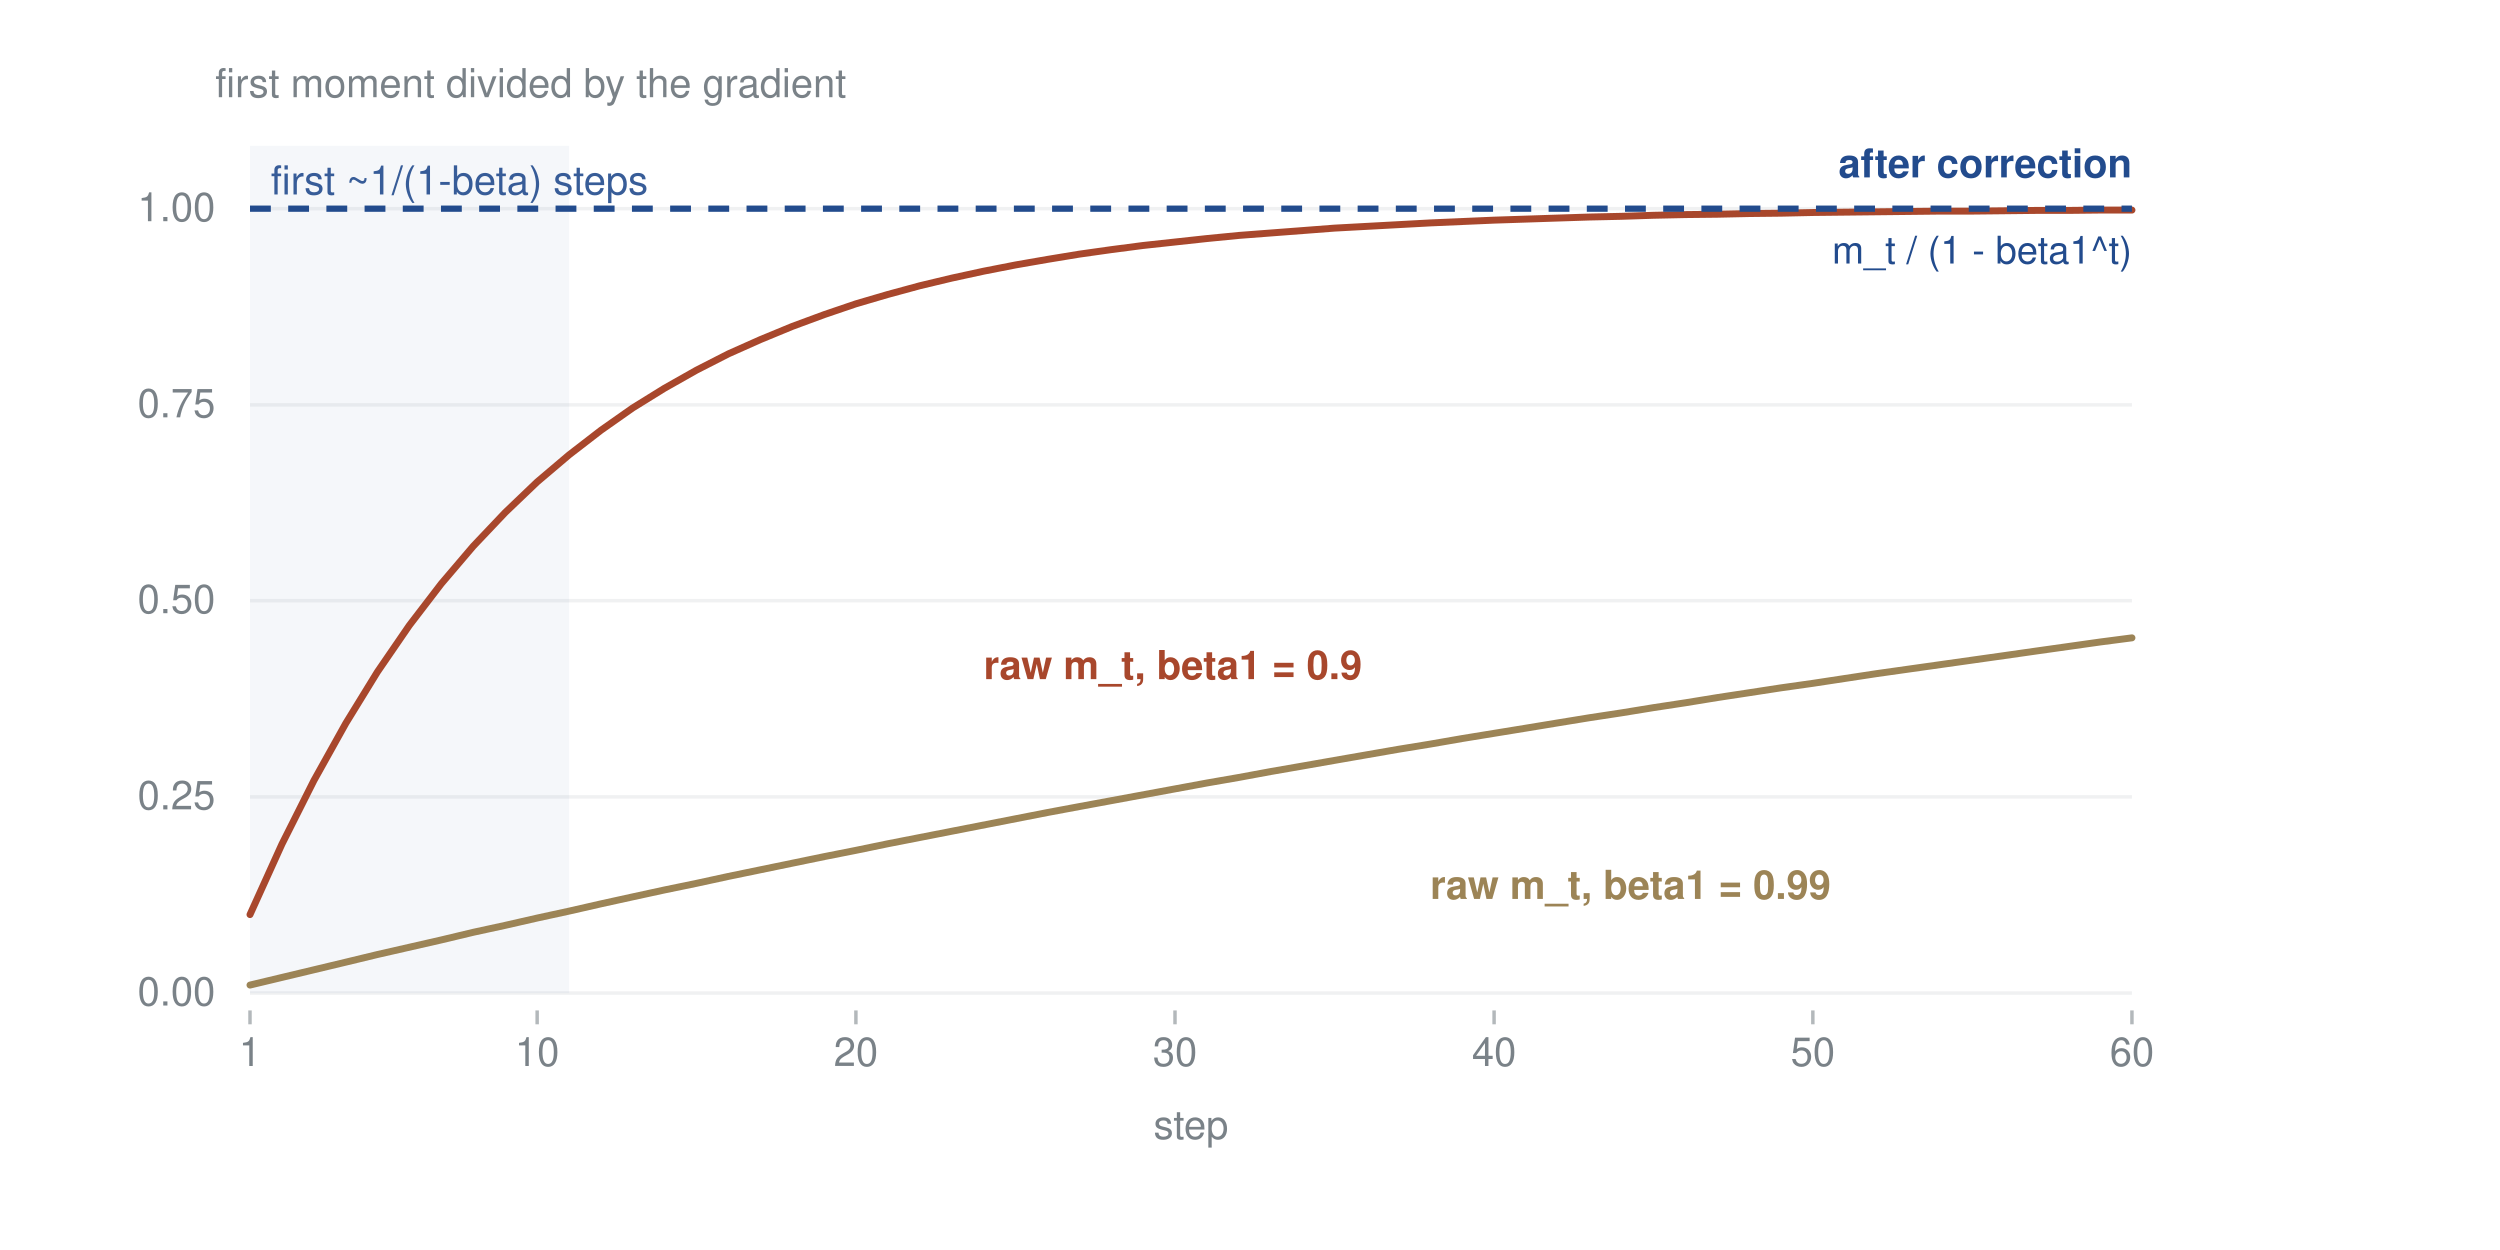
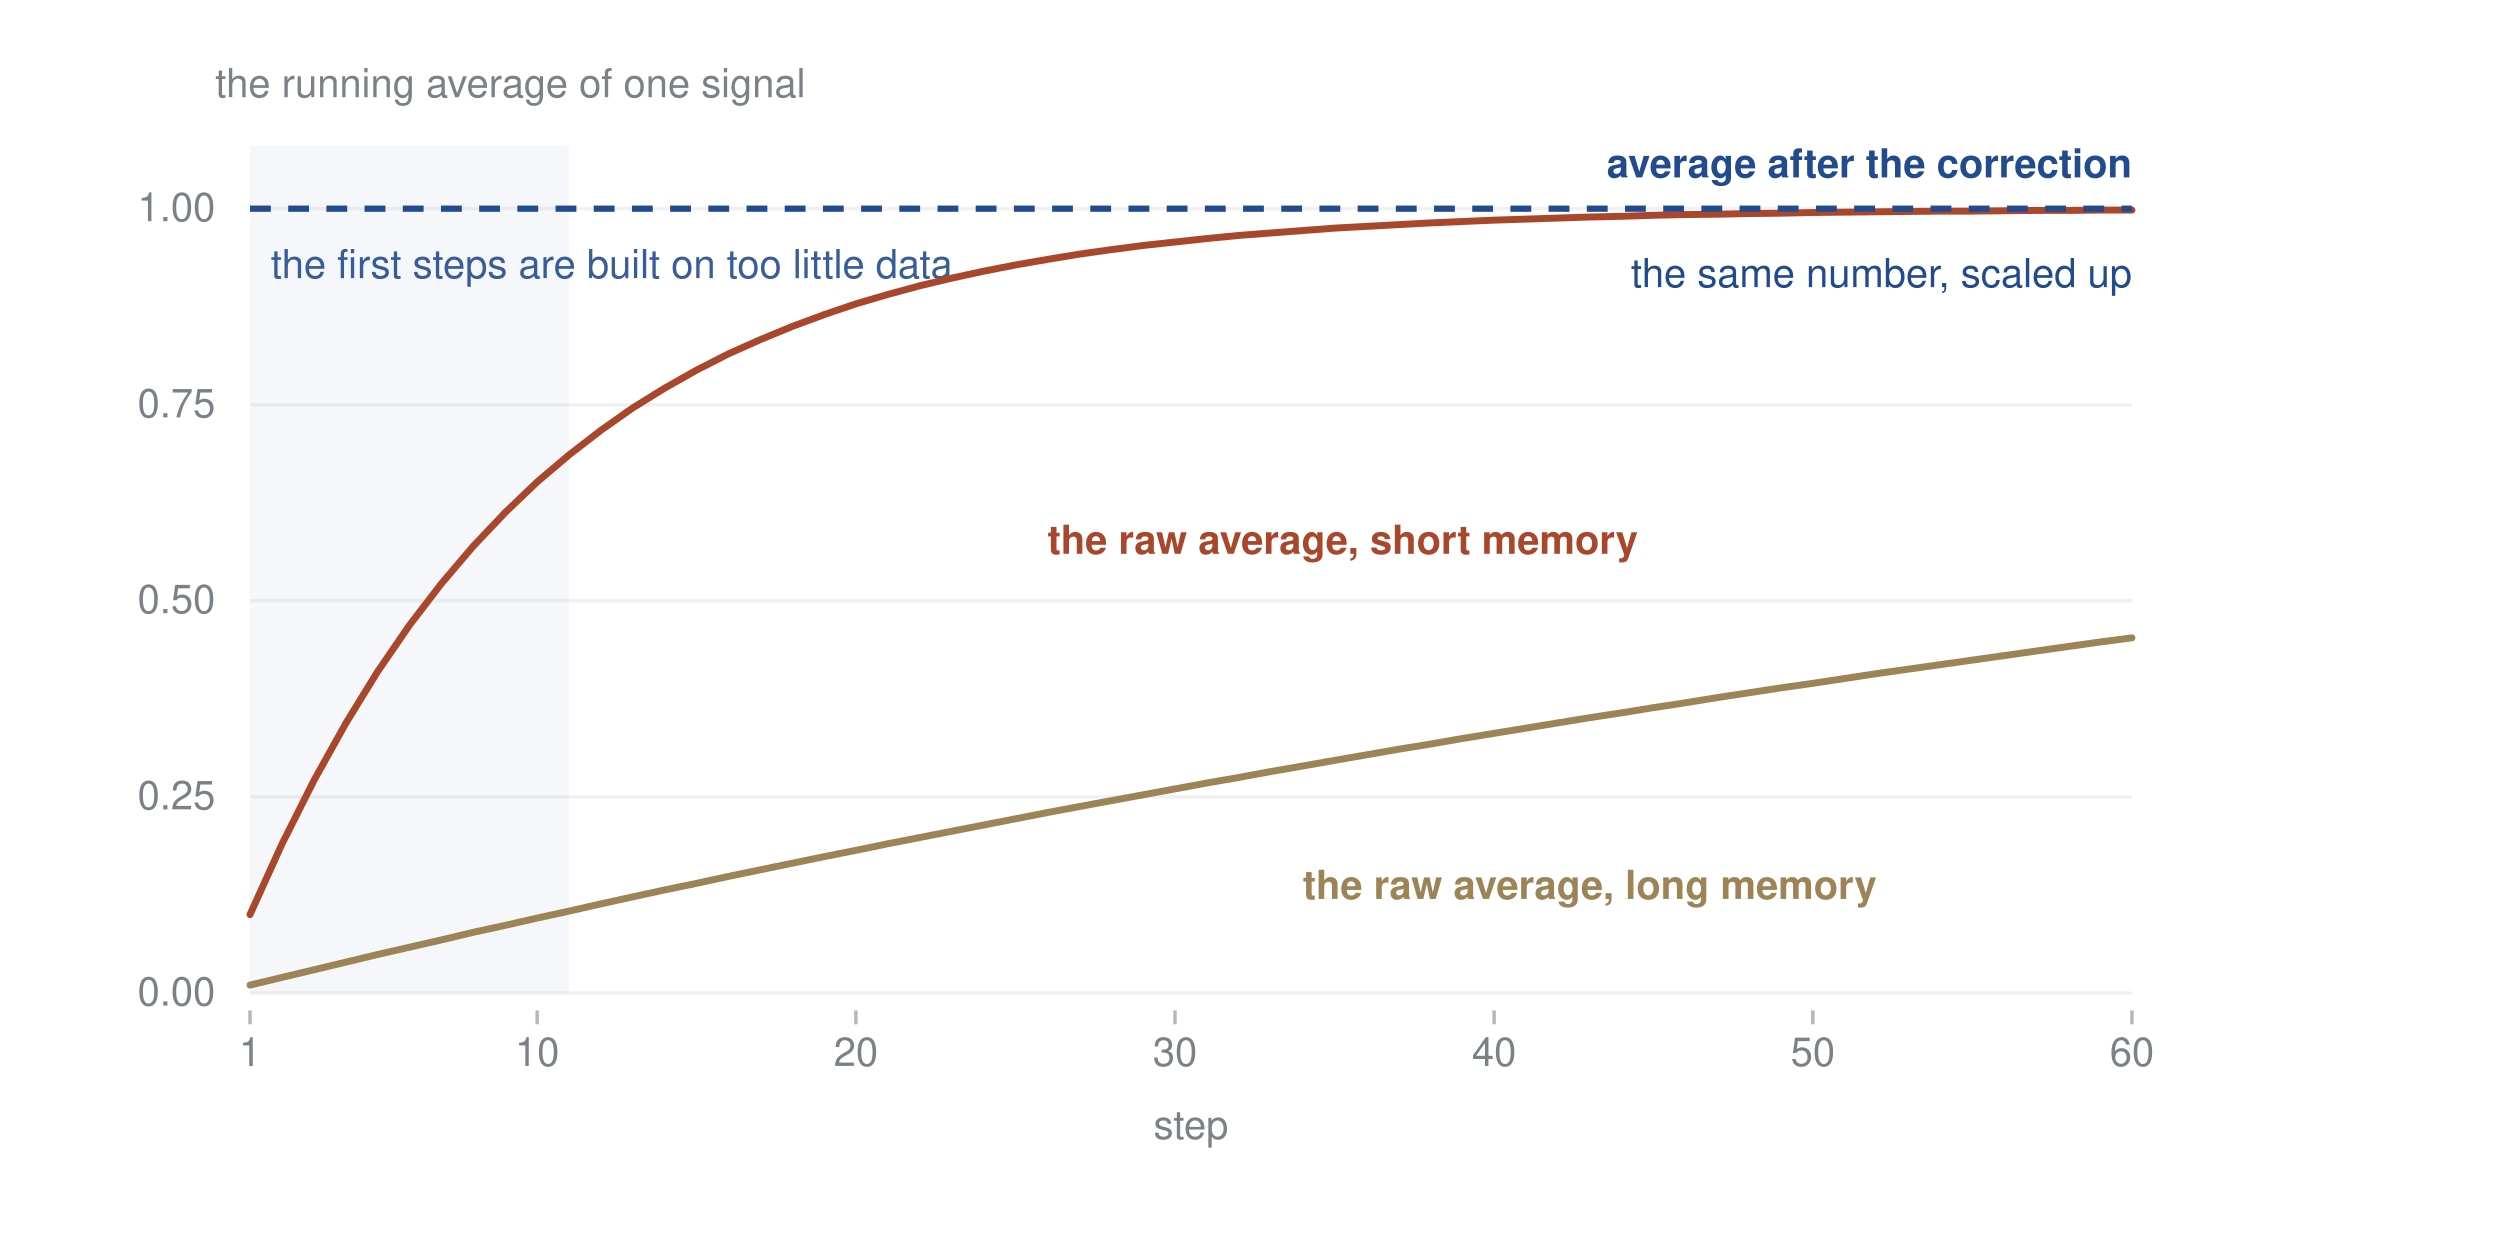
<svg xmlns="http://www.w3.org/2000/svg" viewBox="0 0 720 360" width="720" height="360" role="img" aria-labelledby="t d">
  <style>text{font-family:'Trebuchet MS', Helvetica, Arial, sans-serif;}</style>
  <line x1="72.0" y1="286.0" x2="614.0" y2="286.0" stroke="#f0f1f2" stroke-width="1" />
  <text x="62.0" y="289.6" font-size="11.5" fill="#7a8288" text-anchor="end" font-weight="400">0.00</text>
  <line x1="72.0" y1="229.5" x2="614.0" y2="229.5" stroke="#f0f1f2" stroke-width="1" />
  <text x="62.0" y="233.1" font-size="11.5" fill="#7a8288" text-anchor="end" font-weight="400">0.25</text>
  <line x1="72.0" y1="173.0" x2="614.0" y2="173.0" stroke="#f0f1f2" stroke-width="1" />
  <text x="62.0" y="176.6" font-size="11.5" fill="#7a8288" text-anchor="end" font-weight="400">0.50</text>
  <line x1="72.0" y1="116.6" x2="614.0" y2="116.6" stroke="#f0f1f2" stroke-width="1" />
  <text x="62.0" y="120.2" font-size="11.5" fill="#7a8288" text-anchor="end" font-weight="400">0.75</text>
  <line x1="72.0" y1="60.1" x2="614.0" y2="60.1" stroke="#f0f1f2" stroke-width="1" />
  <text x="62.0" y="63.7" font-size="11.5" fill="#7a8288" text-anchor="end" font-weight="400">1.00</text>
  <rect x="72.0" y="42.0" width="91.9" height="244.0" rx="0" fill="#224b8d" stroke="none" stroke-width="1" opacity="0.045" />
-   <text x="78.0" y="56.0" font-size="11.5" fill="#224b8d" text-anchor="start" font-weight="400" opacity="0.9">first ~1/(1-beta) steps</text>
+   <text x="78.0" y="80.1" font-size="11.5" fill="#224b8d" text-anchor="start" font-weight="400" opacity="0.9">the first steps are built on too little data</text>
  <path d="M 72.0,263.4 L 81.2,243.1 L 90.4,224.8 L 99.6,208.3 L 108.7,193.5 L 117.9,180.1 L 127.1,168.1 L 136.3,157.3 L 145.5,147.6 L 154.7,138.8 L 163.9,131.0 L 173.1,123.9 L 182.2,117.5 L 191.4,111.8 L 200.6,106.6 L 209.8,101.9 L 219.0,97.8 L 228.2,94.0 L 237.4,90.6 L 246.5,87.5 L 255.7,84.8 L 264.9,82.3 L 274.1,80.1 L 283.3,78.1 L 292.5,76.3 L 301.7,74.7 L 310.8,73.2 L 320.0,71.9 L 329.2,70.7 L 338.4,69.7 L 347.6,68.7 L 356.8,67.8 L 366.0,67.1 L 375.2,66.4 L 384.3,65.7 L 393.5,65.2 L 402.7,64.7 L 411.9,64.2 L 421.1,63.8 L 430.3,63.4 L 439.5,63.1 L 448.6,62.8 L 457.8,62.5 L 467.0,62.3 L 476.2,62.0 L 485.4,61.8 L 494.6,61.7 L 503.8,61.5 L 512.9,61.4 L 522.1,61.2 L 531.3,61.1 L 540.5,61.0 L 549.7,60.9 L 558.9,60.8 L 568.1,60.8 L 577.3,60.7 L 586.4,60.6 L 595.6,60.6 L 604.8,60.5 L 614.0,60.5" fill="none" stroke="#a8472c" stroke-width="2.0" stroke-linecap="round" stroke-linejoin="round" />
  <path d="M 72.0,283.7 L 81.2,281.5 L 90.4,279.3 L 99.6,277.1 L 108.7,274.9 L 117.9,272.8 L 127.1,270.7 L 136.3,268.5 L 145.5,266.5 L 154.7,264.4 L 163.9,262.4 L 173.1,260.3 L 182.2,258.3 L 191.4,256.3 L 200.6,254.4 L 209.8,252.4 L 219.0,250.5 L 228.2,248.6 L 237.4,246.7 L 246.5,244.9 L 255.7,243.0 L 264.9,241.2 L 274.1,239.4 L 283.3,237.6 L 292.5,235.8 L 301.7,234.0 L 310.8,232.3 L 320.0,230.6 L 329.2,228.9 L 338.4,227.2 L 347.6,225.5 L 356.8,223.9 L 366.0,222.2 L 375.2,220.6 L 384.3,219.0 L 393.5,217.4 L 402.7,215.8 L 411.9,214.3 L 421.1,212.7 L 430.3,211.2 L 439.5,209.7 L 448.6,208.2 L 457.8,206.7 L 467.0,205.3 L 476.2,203.8 L 485.4,202.4 L 494.6,200.9 L 503.8,199.5 L 512.9,198.1 L 522.1,196.8 L 531.3,195.4 L 540.5,194.0 L 549.7,192.7 L 558.9,191.4 L 568.1,190.1 L 577.3,188.8 L 586.4,187.5 L 595.6,186.2 L 604.8,184.9 L 614.0,183.7" fill="none" stroke="#9c8456" stroke-width="2.0" stroke-linecap="round" stroke-linejoin="round" />
  <line x1="72.0" y1="60.1" x2="614.0" y2="60.1" stroke="#224b8d" stroke-width="1.8" stroke-dasharray="6 5" />
-   <text x="614.0" y="51.1" font-size="11.5" fill="#224b8d" text-anchor="end" font-weight="700">after correction</text>
-   <text x="614.0" y="75.9" font-size="11" fill="#224b8d" text-anchor="end" font-weight="400">m_t / (1 - beta1^t)</text>
-   <text x="283.3" y="195.6" font-size="11.5" fill="#a8472c" text-anchor="start" font-weight="700">raw m_t, beta1 = 0.9</text>
-   <text x="411.9" y="258.9" font-size="11.5" fill="#9c8456" text-anchor="start" font-weight="700">raw m_t, beta1 = 0.99</text>
+   <text x="614.0" y="51.1" font-size="11.5" fill="#224b8d" text-anchor="end" font-weight="700">average after the correction</text>
+   <text x="614.0" y="82.7" font-size="11.5" fill="#224b8d" text-anchor="end" font-weight="400">the same number, scaled up</text>
+   <text x="301.7" y="159.5" font-size="11.5" fill="#a8472c" text-anchor="start" font-weight="700">the raw average, short memory</text>
+   <text x="375.2" y="258.9" font-size="11.5" fill="#9c8456" text-anchor="start" font-weight="700">the raw average, long memory</text>
  <line x1="72.0" y1="291.0" x2="72.0" y2="295.0" stroke="#b3b8bb" stroke-width="1" />
  <text x="72.0" y="307.0" font-size="11.5" fill="#7a8288" text-anchor="middle" font-weight="400">1</text>
  <line x1="154.7" y1="291.0" x2="154.7" y2="295.0" stroke="#b3b8bb" stroke-width="1" />
  <text x="154.7" y="307.0" font-size="11.5" fill="#7a8288" text-anchor="middle" font-weight="400">10</text>
  <line x1="246.5" y1="291.0" x2="246.5" y2="295.0" stroke="#b3b8bb" stroke-width="1" />
  <text x="246.5" y="307.0" font-size="11.5" fill="#7a8288" text-anchor="middle" font-weight="400">20</text>
  <line x1="338.4" y1="291.0" x2="338.4" y2="295.0" stroke="#b3b8bb" stroke-width="1" />
  <text x="338.4" y="307.0" font-size="11.5" fill="#7a8288" text-anchor="middle" font-weight="400">30</text>
  <line x1="430.3" y1="291.0" x2="430.3" y2="295.0" stroke="#b3b8bb" stroke-width="1" />
  <text x="430.3" y="307.0" font-size="11.5" fill="#7a8288" text-anchor="middle" font-weight="400">40</text>
  <line x1="522.1" y1="291.0" x2="522.1" y2="295.0" stroke="#b3b8bb" stroke-width="1" />
  <text x="522.1" y="307.0" font-size="11.5" fill="#7a8288" text-anchor="middle" font-weight="400">50</text>
  <line x1="614.0" y1="291.0" x2="614.0" y2="295.0" stroke="#b3b8bb" stroke-width="1" />
  <text x="614.0" y="307.0" font-size="11.5" fill="#7a8288" text-anchor="middle" font-weight="400">60</text>
  <text x="343.0" y="328.0" font-size="11.5" fill="#7a8288" text-anchor="middle" font-weight="400">step</text>
-   <text x="62.0" y="28.0" font-size="11.5" fill="#7a8288" text-anchor="start" font-weight="400">first moment divided by the gradient</text>
+   <text x="62.0" y="28.0" font-size="11.5" fill="#7a8288" text-anchor="start" font-weight="400">the running average of one signal</text>
</svg>
